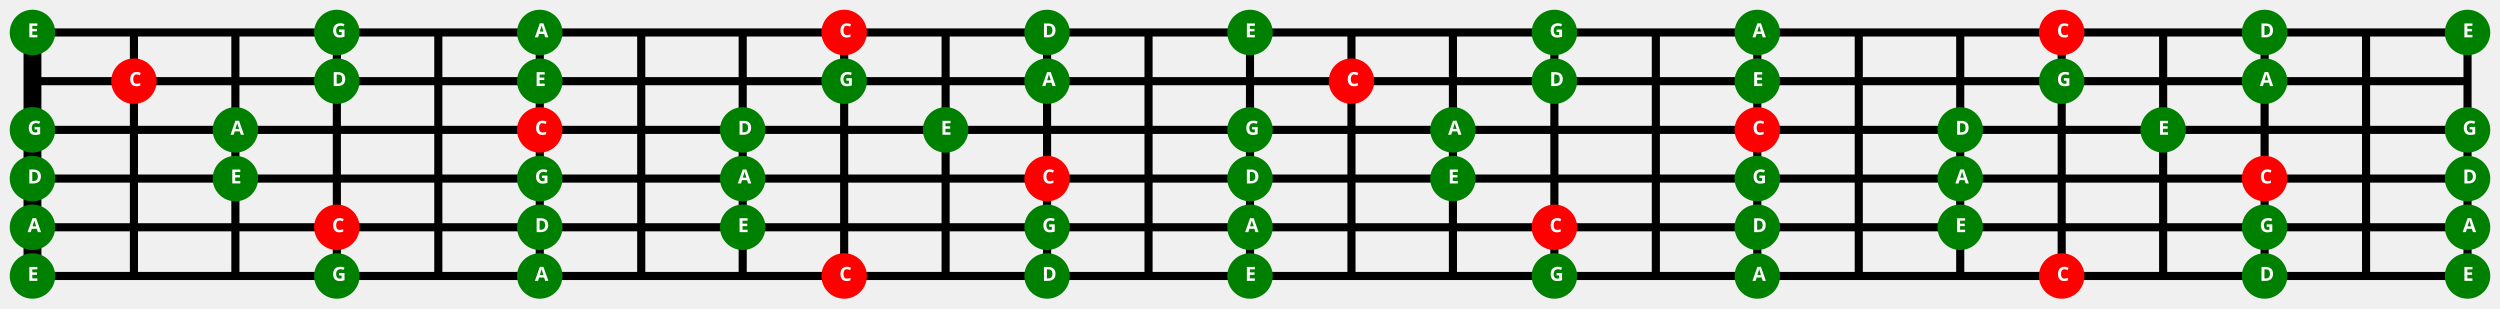
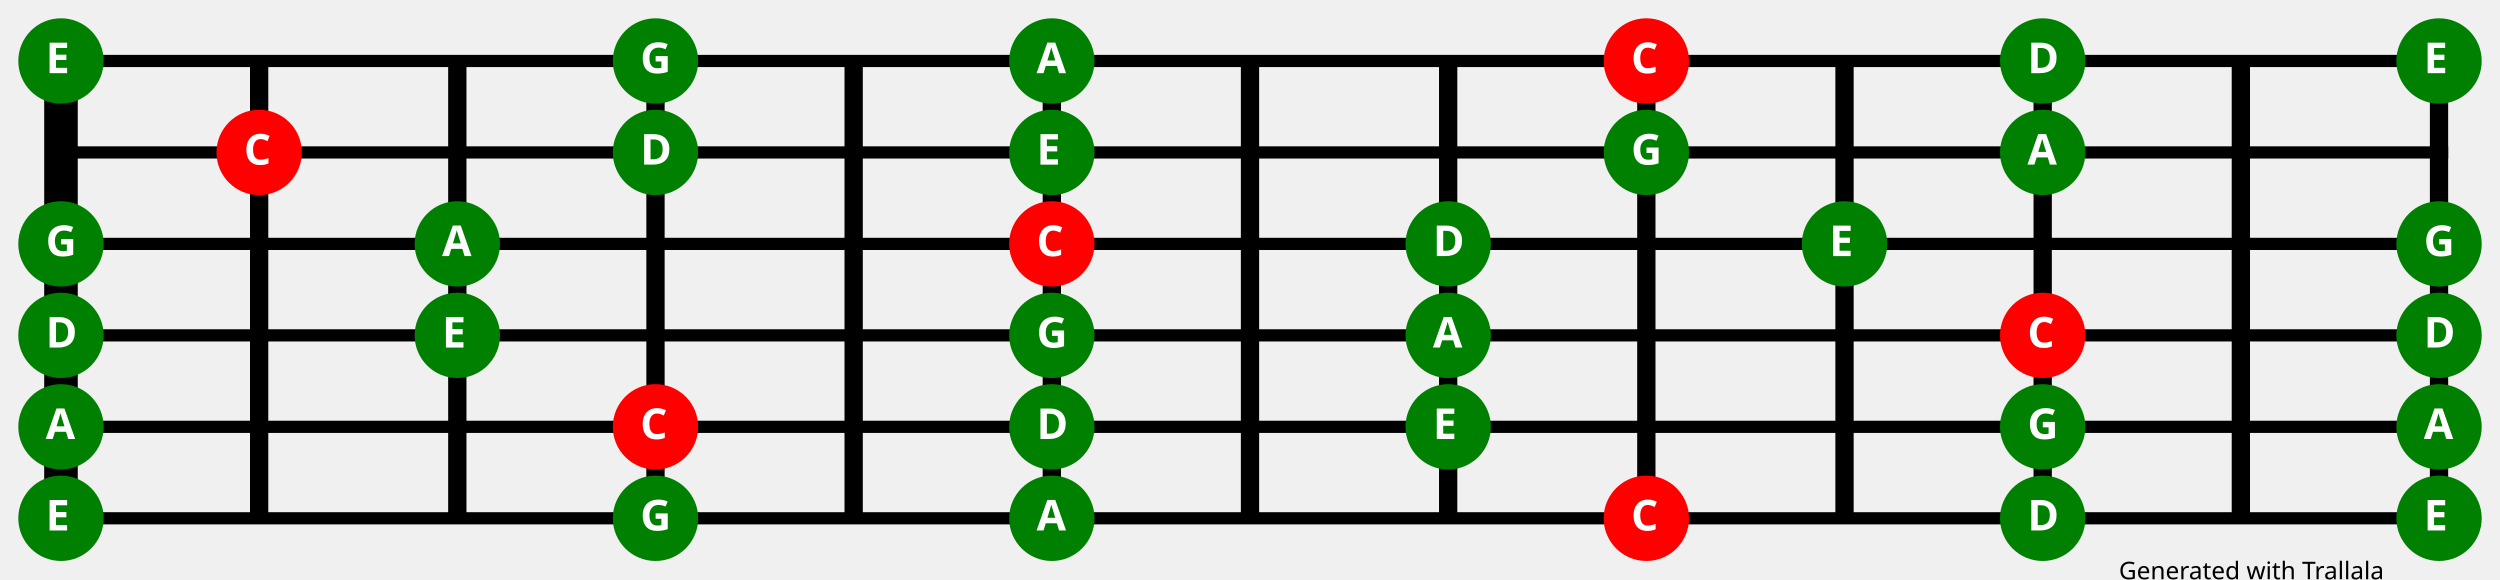
- <svg xmlns="http://www.w3.org/2000/svg" width="1540" height="190">
+ <svg xmlns="http://www.w3.org/2000/svg" width="820" height="190">
  <style>
- .notebig {font: bold 12px sans-serif; fill: white }
+ .notebig {font: bold 14px sans-serif; fill: white }
.notemedium{font: bold 12px sans-serif; fill: white }
- .notesmall{font: bold 12px sans-serif; fill: white }
+ .notesmall{font: 8px sans-serif; fill: white }
+ .watermark{font: 8px sans-serif; fill: black }
</style>
  <rect stroke="black" x="15" y="20" width="10" height="150" fill="black" />
-   <line stroke="black" stroke-width="5" x1="20" y1="20.0" x2="1520" y2="20.0" />
-   <line stroke="black" stroke-width="5" x1="20" y1="50.0" x2="1520" y2="50.0" />
-   <line stroke="black" stroke-width="5" x1="20" y1="80.0" x2="1520" y2="80.0" />
-   <line stroke="black" stroke-width="5" x1="20" y1="110.0" x2="1520" y2="110.0" />
-   <line stroke="black" stroke-width="5" x1="20" y1="140.0" x2="1520" y2="140.0" />
-   <line stroke="black" stroke-width="5" x1="20" y1="170.0" x2="1520" y2="170.0" />
-   <line stroke="black" stroke-width="5" x1="20.0" y1="20" x2="20.0" y2="170" />
-   <line stroke="black" stroke-width="5" x1="82.5" y1="20" x2="82.5" y2="170" />
-   <line stroke="black" stroke-width="5" x1="145.0" y1="20" x2="145.0" y2="170" />
-   <line stroke="black" stroke-width="5" x1="207.5" y1="20" x2="207.5" y2="170" />
-   <line stroke="black" stroke-width="5" x1="270.0" y1="20" x2="270.0" y2="170" />
-   <line stroke="black" stroke-width="5" x1="332.5" y1="20" x2="332.5" y2="170" />
-   <line stroke="black" stroke-width="5" x1="395.0" y1="20" x2="395.0" y2="170" />
-   <line stroke="black" stroke-width="5" x1="457.5" y1="20" x2="457.5" y2="170" />
-   <line stroke="black" stroke-width="5" x1="520.0" y1="20" x2="520.0" y2="170" />
-   <line stroke="black" stroke-width="5" x1="582.5" y1="20" x2="582.5" y2="170" />
-   <line stroke="black" stroke-width="5" x1="645.0" y1="20" x2="645.0" y2="170" />
-   <line stroke="black" stroke-width="5" x1="707.5" y1="20" x2="707.5" y2="170" />
-   <line stroke="black" stroke-width="5" x1="770.0" y1="20" x2="770.0" y2="170" />
-   <line stroke="black" stroke-width="5" x1="832.5" y1="20" x2="832.5" y2="170" />
-   <line stroke="black" stroke-width="5" x1="895.0" y1="20" x2="895.0" y2="170" />
-   <line stroke="black" stroke-width="5" x1="957.5" y1="20" x2="957.5" y2="170" />
-   <line stroke="black" stroke-width="5" x1="1020.0" y1="20" x2="1020.0" y2="170" />
-   <line stroke="black" stroke-width="5" x1="1082.5" y1="20" x2="1082.5" y2="170" />
-   <line stroke="black" stroke-width="5" x1="1145.0" y1="20" x2="1145.0" y2="170" />
-   <line stroke="black" stroke-width="5" x1="1207.5" y1="20" x2="1207.5" y2="170" />
-   <line stroke="black" stroke-width="5" x1="1270.0" y1="20" x2="1270.0" y2="170" />
-   <line stroke="black" stroke-width="5" x1="1332.5" y1="20" x2="1332.5" y2="170" />
-   <line stroke="black" stroke-width="5" x1="1395.0" y1="20" x2="1395.0" y2="170" />
-   <line stroke="black" stroke-width="5" x1="1457.5" y1="20" x2="1457.5" y2="170" />
-   <line stroke="black" stroke-width="5" x1="1520.0" y1="20" x2="1520.0" y2="170" />
-   <circle stroke="red" stroke-width="1" cx="520.0" cy="170.0" r="13.5" fill="red" />
-   <text class="notebig" fill="white" x="517.0" y="173.0">C</text>
-   <circle stroke="red" stroke-width="1" cx="207.5" cy="140.0" r="13.5" fill="red" />
-   <text class="notebig" fill="white" x="204.5" y="143.0">C</text>
-   <circle stroke="red" stroke-width="1" cx="1270.0" cy="170.0" r="13.5" fill="red" />
-   <text class="notebig" fill="white" x="1267.0" y="173.0">C</text>
-   <circle stroke="red" stroke-width="1" cx="957.5" cy="140.0" r="13.5" fill="red" />
-   <text class="notebig" fill="white" x="954.5" y="143.0">C</text>
-   <circle stroke="red" stroke-width="1" cx="645.0" cy="110.0" r="13.5" fill="red" />
-   <text class="notebig" fill="white" x="642.0" y="113.0">C</text>
-   <circle stroke="red" stroke-width="1" cx="332.5" cy="80.0" r="13.5" fill="red" />
-   <text class="notebig" fill="white" x="329.5" y="83.0">C</text>
-   <circle stroke="red" stroke-width="1" cx="82.5" cy="50.0" r="13.5" fill="red" />
-   <text class="notebig" fill="white" x="79.5" y="53.0">C</text>
-   <circle stroke="red" stroke-width="1" cx="1395.0" cy="110.0" r="13.5" fill="red" />
-   <text class="notebig" fill="white" x="1392.0" y="113.0">C</text>
-   <circle stroke="red" stroke-width="1" cx="1082.5" cy="80.0" r="13.5" fill="red" />
-   <text class="notebig" fill="white" x="1079.5" y="83.0">C</text>
-   <circle stroke="red" stroke-width="1" cx="832.5" cy="50.0" r="13.5" fill="red" />
-   <text class="notebig" fill="white" x="829.5" y="53.0">C</text>
-   <circle stroke="red" stroke-width="1" cx="520.0" cy="20.0" r="13.5" fill="red" />
-   <text class="notebig" fill="white" x="517.0" y="23.0">C</text>
-   <circle stroke="red" stroke-width="1" cx="1270.0" cy="20.0" r="13.5" fill="red" />
-   <text class="notebig" fill="white" x="1267.0" y="23.0">C</text>
-   <circle stroke="green" stroke-width="1" cx="645.0" cy="170.0" r="13.5" fill="green" />
-   <text class="notebig" fill="white" x="642.0" y="173.0">D</text>
-   <circle stroke="green" stroke-width="1" cx="332.5" cy="140.0" r="13.5" fill="green" />
-   <text class="notebig" fill="white" x="329.5" y="143.0">D</text>
+   <line stroke="black" stroke-width="4" x1="15" y1="20.0" x2="803" y2="20.0" />
+   <line stroke="black" stroke-width="4" x1="15" y1="50.0" x2="803" y2="50.0" />
+   <line stroke="black" stroke-width="4" x1="15" y1="80.0" x2="803" y2="80.0" />
+   <line stroke="black" stroke-width="4" x1="15" y1="110.0" x2="803" y2="110.0" />
+   <line stroke="black" stroke-width="4" x1="15" y1="140.0" x2="803" y2="140.0" />
+   <line stroke="black" stroke-width="4" x1="15" y1="170.0" x2="803" y2="170.0" />
+   <line stroke="black" stroke-width="6" x1="20.0" y1="20" x2="20.0" y2="170" />
+   <line stroke="black" stroke-width="6" x1="85.0" y1="20" x2="85.0" y2="170" />
+   <line stroke="black" stroke-width="6" x1="150.0" y1="20" x2="150.0" y2="170" />
+   <line stroke="black" stroke-width="6" x1="215.0" y1="20" x2="215.0" y2="170" />
+   <line stroke="black" stroke-width="6" x1="280.0" y1="20" x2="280.0" y2="170" />
+   <line stroke="black" stroke-width="6" x1="345.0" y1="20" x2="345.0" y2="170" />
+   <line stroke="black" stroke-width="6" x1="410.0" y1="20" x2="410.0" y2="170" />
+   <line stroke="black" stroke-width="6" x1="475.0" y1="20" x2="475.0" y2="170" />
+   <line stroke="black" stroke-width="6" x1="540.0" y1="20" x2="540.0" y2="170" />
+   <line stroke="black" stroke-width="6" x1="605.0" y1="20" x2="605.0" y2="170" />
+   <line stroke="black" stroke-width="6" x1="670.0" y1="20" x2="670.0" y2="170" />
+   <line stroke="black" stroke-width="6" x1="735.0" y1="20" x2="735.0" y2="170" />
+   <line stroke="black" stroke-width="6" x1="800.0" y1="20" x2="800.0" y2="170" />
+   <text class="watermark" x="695" y="190">Generated with Trallala</text>
+   <circle stroke="red" stroke-width="1" cx="540.0" cy="170.0" r="13.5" fill="red" />
+   <text class="notebig" fill="white" x="535.0" y="174.0">C</text>
+   <circle stroke="red" stroke-width="1" cx="215.0" cy="140.0" r="13.5" fill="red" />
+   <text class="notebig" fill="white" x="210.0" y="144.0">C</text>
+   <circle stroke="red" stroke-width="1" cx="670.0" cy="110.0" r="13.5" fill="red" />
+   <text class="notebig" fill="white" x="665.0" y="114.0">C</text>
+   <circle stroke="red" stroke-width="1" cx="345.0" cy="80.0" r="13.5" fill="red" />
+   <text class="notebig" fill="white" x="340.0" y="84.0">C</text>
+   <circle stroke="red" stroke-width="1" cx="85.0" cy="50.0" r="13.5" fill="red" />
+   <text class="notebig" fill="white" x="80.0" y="54.0">C</text>
+   <circle stroke="red" stroke-width="1" cx="540.0" cy="20.0" r="13.5" fill="red" />
+   <text class="notebig" fill="white" x="535.0" y="24.0">C</text>
+   <circle stroke="green" stroke-width="1" cx="670.0" cy="170.0" r="13.5" fill="green" />
+   <text class="notebig" fill="white" x="665.0" y="174.0">D</text>
+   <circle stroke="green" stroke-width="1" cx="345.0" cy="140.0" r="13.5" fill="green" />
+   <text class="notebig" fill="white" x="340.0" y="144.0">D</text>
  <circle stroke="green" stroke-width="1" cx="20.0" cy="110.0" r="13.5" fill="green" />
-   <text class="notebig" fill="white" x="17.0" y="113.0">D</text>
-   <circle stroke="green" stroke-width="1" cx="1395.0" cy="170.0" r="13.5" fill="green" />
-   <text class="notebig" fill="white" x="1392.0" y="173.0">D</text>
-   <circle stroke="green" stroke-width="1" cx="1082.5" cy="140.0" r="13.5" fill="green" />
-   <text class="notebig" fill="white" x="1079.5" y="143.0">D</text>
-   <circle stroke="green" stroke-width="1" cx="770.0" cy="110.0" r="13.5" fill="green" />
-   <text class="notebig" fill="white" x="767.0" y="113.0">D</text>
-   <circle stroke="green" stroke-width="1" cx="457.5" cy="80.0" r="13.5" fill="green" />
-   <text class="notebig" fill="white" x="454.5" y="83.0">D</text>
-   <circle stroke="green" stroke-width="1" cx="207.5" cy="50.0" r="13.5" fill="green" />
-   <text class="notebig" fill="white" x="204.5" y="53.0">D</text>
-   <circle stroke="green" stroke-width="1" cx="1520.0" cy="110.0" r="13.5" fill="green" />
-   <text class="notebig" fill="white" x="1517.0" y="113.0">D</text>
-   <circle stroke="green" stroke-width="1" cx="1207.5" cy="80.0" r="13.5" fill="green" />
-   <text class="notebig" fill="white" x="1204.5" y="83.0">D</text>
-   <circle stroke="green" stroke-width="1" cx="957.5" cy="50.0" r="13.5" fill="green" />
-   <text class="notebig" fill="white" x="954.5" y="53.0">D</text>
-   <circle stroke="green" stroke-width="1" cx="645.0" cy="20.0" r="13.5" fill="green" />
-   <text class="notebig" fill="white" x="642.0" y="23.0">D</text>
-   <circle stroke="green" stroke-width="1" cx="1395.0" cy="20.0" r="13.5" fill="green" />
-   <text class="notebig" fill="white" x="1392.0" y="23.0">D</text>
+   <text class="notebig" fill="white" x="15.0" y="114.0">D</text>
+   <circle stroke="green" stroke-width="1" cx="800.0" cy="110.0" r="13.5" fill="green" />
+   <text class="notebig" fill="white" x="795.0" y="114.0">D</text>
+   <circle stroke="green" stroke-width="1" cx="475.0" cy="80.0" r="13.5" fill="green" />
+   <text class="notebig" fill="white" x="470.0" y="84.0">D</text>
+   <circle stroke="green" stroke-width="1" cx="215.0" cy="50.0" r="13.5" fill="green" />
+   <text class="notebig" fill="white" x="210.0" y="54.0">D</text>
+   <circle stroke="green" stroke-width="1" cx="670.0" cy="20.0" r="13.5" fill="green" />
+   <text class="notebig" fill="white" x="665.0" y="24.0">D</text>
  <circle stroke="green" stroke-width="1" cx="20.0" cy="170.0" r="13.5" fill="green" />
-   <text class="notebig" fill="white" x="17.0" y="173.0">E</text>
-   <circle stroke="green" stroke-width="1" cx="770.0" cy="170.0" r="13.5" fill="green" />
-   <text class="notebig" fill="white" x="767.0" y="173.0">E</text>
-   <circle stroke="green" stroke-width="1" cx="457.5" cy="140.0" r="13.5" fill="green" />
-   <text class="notebig" fill="white" x="454.5" y="143.0">E</text>
-   <circle stroke="green" stroke-width="1" cx="145.0" cy="110.0" r="13.5" fill="green" />
-   <text class="notebig" fill="white" x="142.0" y="113.0">E</text>
-   <circle stroke="green" stroke-width="1" cx="1520.0" cy="170.0" r="13.5" fill="green" />
-   <text class="notebig" fill="white" x="1517.0" y="173.0">E</text>
-   <circle stroke="green" stroke-width="1" cx="1207.5" cy="140.0" r="13.5" fill="green" />
-   <text class="notebig" fill="white" x="1204.5" y="143.0">E</text>
-   <circle stroke="green" stroke-width="1" cx="895.0" cy="110.0" r="13.5" fill="green" />
-   <text class="notebig" fill="white" x="892.0" y="113.0">E</text>
-   <circle stroke="green" stroke-width="1" cx="582.5" cy="80.0" r="13.5" fill="green" />
-   <text class="notebig" fill="white" x="579.5" y="83.0">E</text>
-   <circle stroke="green" stroke-width="1" cx="332.5" cy="50.0" r="13.5" fill="green" />
-   <text class="notebig" fill="white" x="329.5" y="53.0">E</text>
+   <text class="notebig" fill="white" x="15.0" y="174.0">E</text>
+   <circle stroke="green" stroke-width="1" cx="800.0" cy="170.0" r="13.5" fill="green" />
+   <text class="notebig" fill="white" x="795.0" y="174.0">E</text>
+   <circle stroke="green" stroke-width="1" cx="475.0" cy="140.0" r="13.5" fill="green" />
+   <text class="notebig" fill="white" x="470.0" y="144.0">E</text>
+   <circle stroke="green" stroke-width="1" cx="150.0" cy="110.0" r="13.5" fill="green" />
+   <text class="notebig" fill="white" x="145.0" y="114.0">E</text>
+   <circle stroke="green" stroke-width="1" cx="605.0" cy="80.0" r="13.5" fill="green" />
+   <text class="notebig" fill="white" x="600.0" y="84.0">E</text>
+   <circle stroke="green" stroke-width="1" cx="345.0" cy="50.0" r="13.5" fill="green" />
+   <text class="notebig" fill="white" x="340.0" y="54.0">E</text>
  <circle stroke="green" stroke-width="1" cx="20.0" cy="20.0" r="13.5" fill="green" />
-   <text class="notebig" fill="white" x="17.0" y="23.0">E</text>
-   <circle stroke="green" stroke-width="1" cx="1332.5" cy="80.0" r="13.5" fill="green" />
-   <text class="notebig" fill="white" x="1329.5" y="83.0">E</text>
-   <circle stroke="green" stroke-width="1" cx="1082.5" cy="50.0" r="13.5" fill="green" />
-   <text class="notebig" fill="white" x="1079.5" y="53.0">E</text>
-   <circle stroke="green" stroke-width="1" cx="770.0" cy="20.0" r="13.5" fill="green" />
-   <text class="notebig" fill="white" x="767.0" y="23.0">E</text>
-   <circle stroke="green" stroke-width="1" cx="1520.0" cy="20.0" r="13.5" fill="green" />
-   <text class="notebig" fill="white" x="1517.0" y="23.0">E</text>
-   <circle stroke="green" stroke-width="1" cx="207.5" cy="170.0" r="13.5" fill="green" />
-   <text class="notebig" fill="white" x="204.5" y="173.0">G</text>
-   <circle stroke="green" stroke-width="1" cx="957.5" cy="170.0" r="13.5" fill="green" />
-   <text class="notebig" fill="white" x="954.5" y="173.0">G</text>
-   <circle stroke="green" stroke-width="1" cx="645.0" cy="140.0" r="13.5" fill="green" />
-   <text class="notebig" fill="white" x="642.0" y="143.0">G</text>
-   <circle stroke="green" stroke-width="1" cx="332.5" cy="110.0" r="13.5" fill="green" />
-   <text class="notebig" fill="white" x="329.5" y="113.0">G</text>
+   <text class="notebig" fill="white" x="15.0" y="24.0">E</text>
+   <circle stroke="green" stroke-width="1" cx="800.0" cy="20.0" r="13.5" fill="green" />
+   <text class="notebig" fill="white" x="795.0" y="24.0">E</text>
+   <circle stroke="green" stroke-width="1" cx="215.0" cy="170.0" r="13.5" fill="green" />
+   <text class="notebig" fill="white" x="210.0" y="174.0">G</text>
+   <circle stroke="green" stroke-width="1" cx="670.0" cy="140.0" r="13.5" fill="green" />
+   <text class="notebig" fill="white" x="665.0" y="144.0">G</text>
+   <circle stroke="green" stroke-width="1" cx="345.0" cy="110.0" r="13.5" fill="green" />
+   <text class="notebig" fill="white" x="340.0" y="114.0">G</text>
  <circle stroke="green" stroke-width="1" cx="20.0" cy="80.0" r="13.5" fill="green" />
-   <text class="notebig" fill="white" x="17.0" y="83.0">G</text>
-   <circle stroke="green" stroke-width="1" cx="1395.0" cy="140.0" r="13.5" fill="green" />
-   <text class="notebig" fill="white" x="1392.0" y="143.0">G</text>
-   <circle stroke="green" stroke-width="1" cx="1082.5" cy="110.0" r="13.5" fill="green" />
-   <text class="notebig" fill="white" x="1079.5" y="113.0">G</text>
-   <circle stroke="green" stroke-width="1" cx="770.0" cy="80.0" r="13.5" fill="green" />
-   <text class="notebig" fill="white" x="767.0" y="83.0">G</text>
-   <circle stroke="green" stroke-width="1" cx="520.0" cy="50.0" r="13.5" fill="green" />
-   <text class="notebig" fill="white" x="517.0" y="53.0">G</text>
-   <circle stroke="green" stroke-width="1" cx="207.5" cy="20.0" r="13.5" fill="green" />
-   <text class="notebig" fill="white" x="204.5" y="23.0">G</text>
-   <circle stroke="green" stroke-width="1" cx="1520.0" cy="80.0" r="13.5" fill="green" />
-   <text class="notebig" fill="white" x="1517.0" y="83.0">G</text>
-   <circle stroke="green" stroke-width="1" cx="1270.0" cy="50.0" r="13.5" fill="green" />
-   <text class="notebig" fill="white" x="1267.0" y="53.0">G</text>
-   <circle stroke="green" stroke-width="1" cx="957.5" cy="20.0" r="13.5" fill="green" />
-   <text class="notebig" fill="white" x="954.5" y="23.0">G</text>
-   <circle stroke="green" stroke-width="1" cx="332.5" cy="170.0" r="13.5" fill="green" />
-   <text class="notebig" fill="white" x="329.5" y="173.0">A</text>
+   <text class="notebig" fill="white" x="15.0" y="84.0">G</text>
+   <circle stroke="green" stroke-width="1" cx="800.0" cy="80.0" r="13.5" fill="green" />
+   <text class="notebig" fill="white" x="795.0" y="84.0">G</text>
+   <circle stroke="green" stroke-width="1" cx="540.0" cy="50.0" r="13.5" fill="green" />
+   <text class="notebig" fill="white" x="535.0" y="54.0">G</text>
+   <circle stroke="green" stroke-width="1" cx="215.0" cy="20.0" r="13.5" fill="green" />
+   <text class="notebig" fill="white" x="210.0" y="24.0">G</text>
+   <circle stroke="green" stroke-width="1" cx="345.0" cy="170.0" r="13.5" fill="green" />
+   <text class="notebig" fill="white" x="340.0" y="174.0">A</text>
  <circle stroke="green" stroke-width="1" cx="20.0" cy="140.0" r="13.5" fill="green" />
-   <text class="notebig" fill="white" x="17.0" y="143.0">A</text>
-   <circle stroke="green" stroke-width="1" cx="1082.5" cy="170.0" r="13.5" fill="green" />
-   <text class="notebig" fill="white" x="1079.5" y="173.0">A</text>
-   <circle stroke="green" stroke-width="1" cx="770.0" cy="140.0" r="13.5" fill="green" />
-   <text class="notebig" fill="white" x="767.0" y="143.0">A</text>
-   <circle stroke="green" stroke-width="1" cx="457.5" cy="110.0" r="13.5" fill="green" />
-   <text class="notebig" fill="white" x="454.5" y="113.0">A</text>
-   <circle stroke="green" stroke-width="1" cx="145.0" cy="80.0" r="13.5" fill="green" />
-   <text class="notebig" fill="white" x="142.0" y="83.0">A</text>
-   <circle stroke="green" stroke-width="1" cx="1520.0" cy="140.0" r="13.5" fill="green" />
-   <text class="notebig" fill="white" x="1517.0" y="143.0">A</text>
-   <circle stroke="green" stroke-width="1" cx="1207.5" cy="110.0" r="13.5" fill="green" />
-   <text class="notebig" fill="white" x="1204.5" y="113.0">A</text>
-   <circle stroke="green" stroke-width="1" cx="895.0" cy="80.0" r="13.5" fill="green" />
-   <text class="notebig" fill="white" x="892.0" y="83.0">A</text>
-   <circle stroke="green" stroke-width="1" cx="645.0" cy="50.0" r="13.5" fill="green" />
-   <text class="notebig" fill="white" x="642.0" y="53.0">A</text>
-   <circle stroke="green" stroke-width="1" cx="332.5" cy="20.0" r="13.5" fill="green" />
-   <text class="notebig" fill="white" x="329.5" y="23.0">A</text>
-   <circle stroke="green" stroke-width="1" cx="1395.0" cy="50.0" r="13.5" fill="green" />
-   <text class="notebig" fill="white" x="1392.0" y="53.0">A</text>
-   <circle stroke="green" stroke-width="1" cx="1082.5" cy="20.0" r="13.5" fill="green" />
-   <text class="notebig" fill="white" x="1079.5" y="23.0">A</text>
+   <text class="notebig" fill="white" x="15.0" y="144.0">A</text>
+   <circle stroke="green" stroke-width="1" cx="800.0" cy="140.0" r="13.5" fill="green" />
+   <text class="notebig" fill="white" x="795.0" y="144.0">A</text>
+   <circle stroke="green" stroke-width="1" cx="475.0" cy="110.0" r="13.5" fill="green" />
+   <text class="notebig" fill="white" x="470.0" y="114.0">A</text>
+   <circle stroke="green" stroke-width="1" cx="150.0" cy="80.0" r="13.5" fill="green" />
+   <text class="notebig" fill="white" x="145.0" y="84.0">A</text>
+   <circle stroke="green" stroke-width="1" cx="670.0" cy="50.0" r="13.5" fill="green" />
+   <text class="notebig" fill="white" x="665.0" y="54.0">A</text>
+   <circle stroke="green" stroke-width="1" cx="345.0" cy="20.0" r="13.5" fill="green" />
+   <text class="notebig" fill="white" x="340.0" y="24.0">A</text>
</svg>
